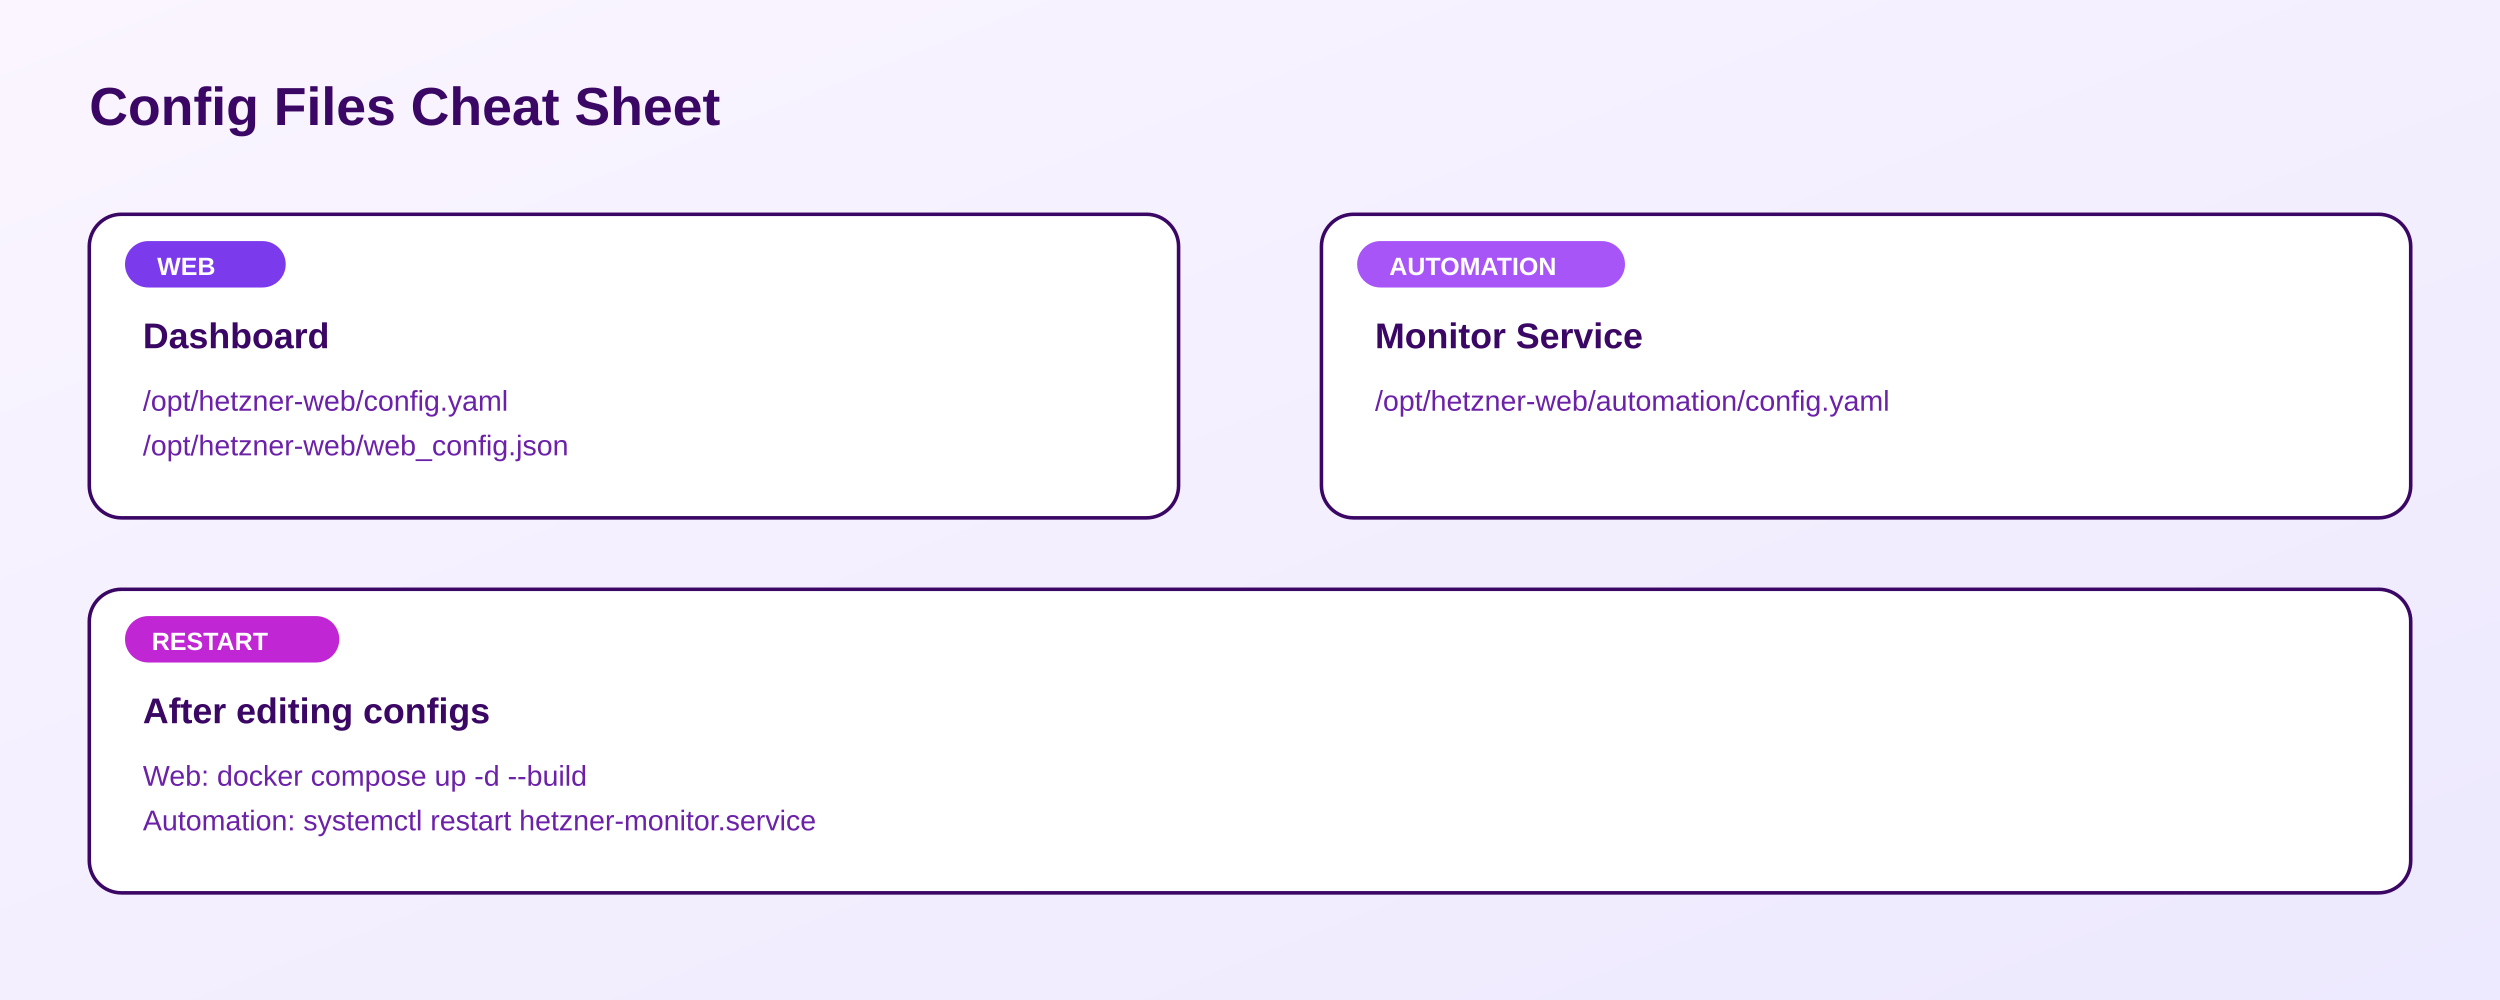
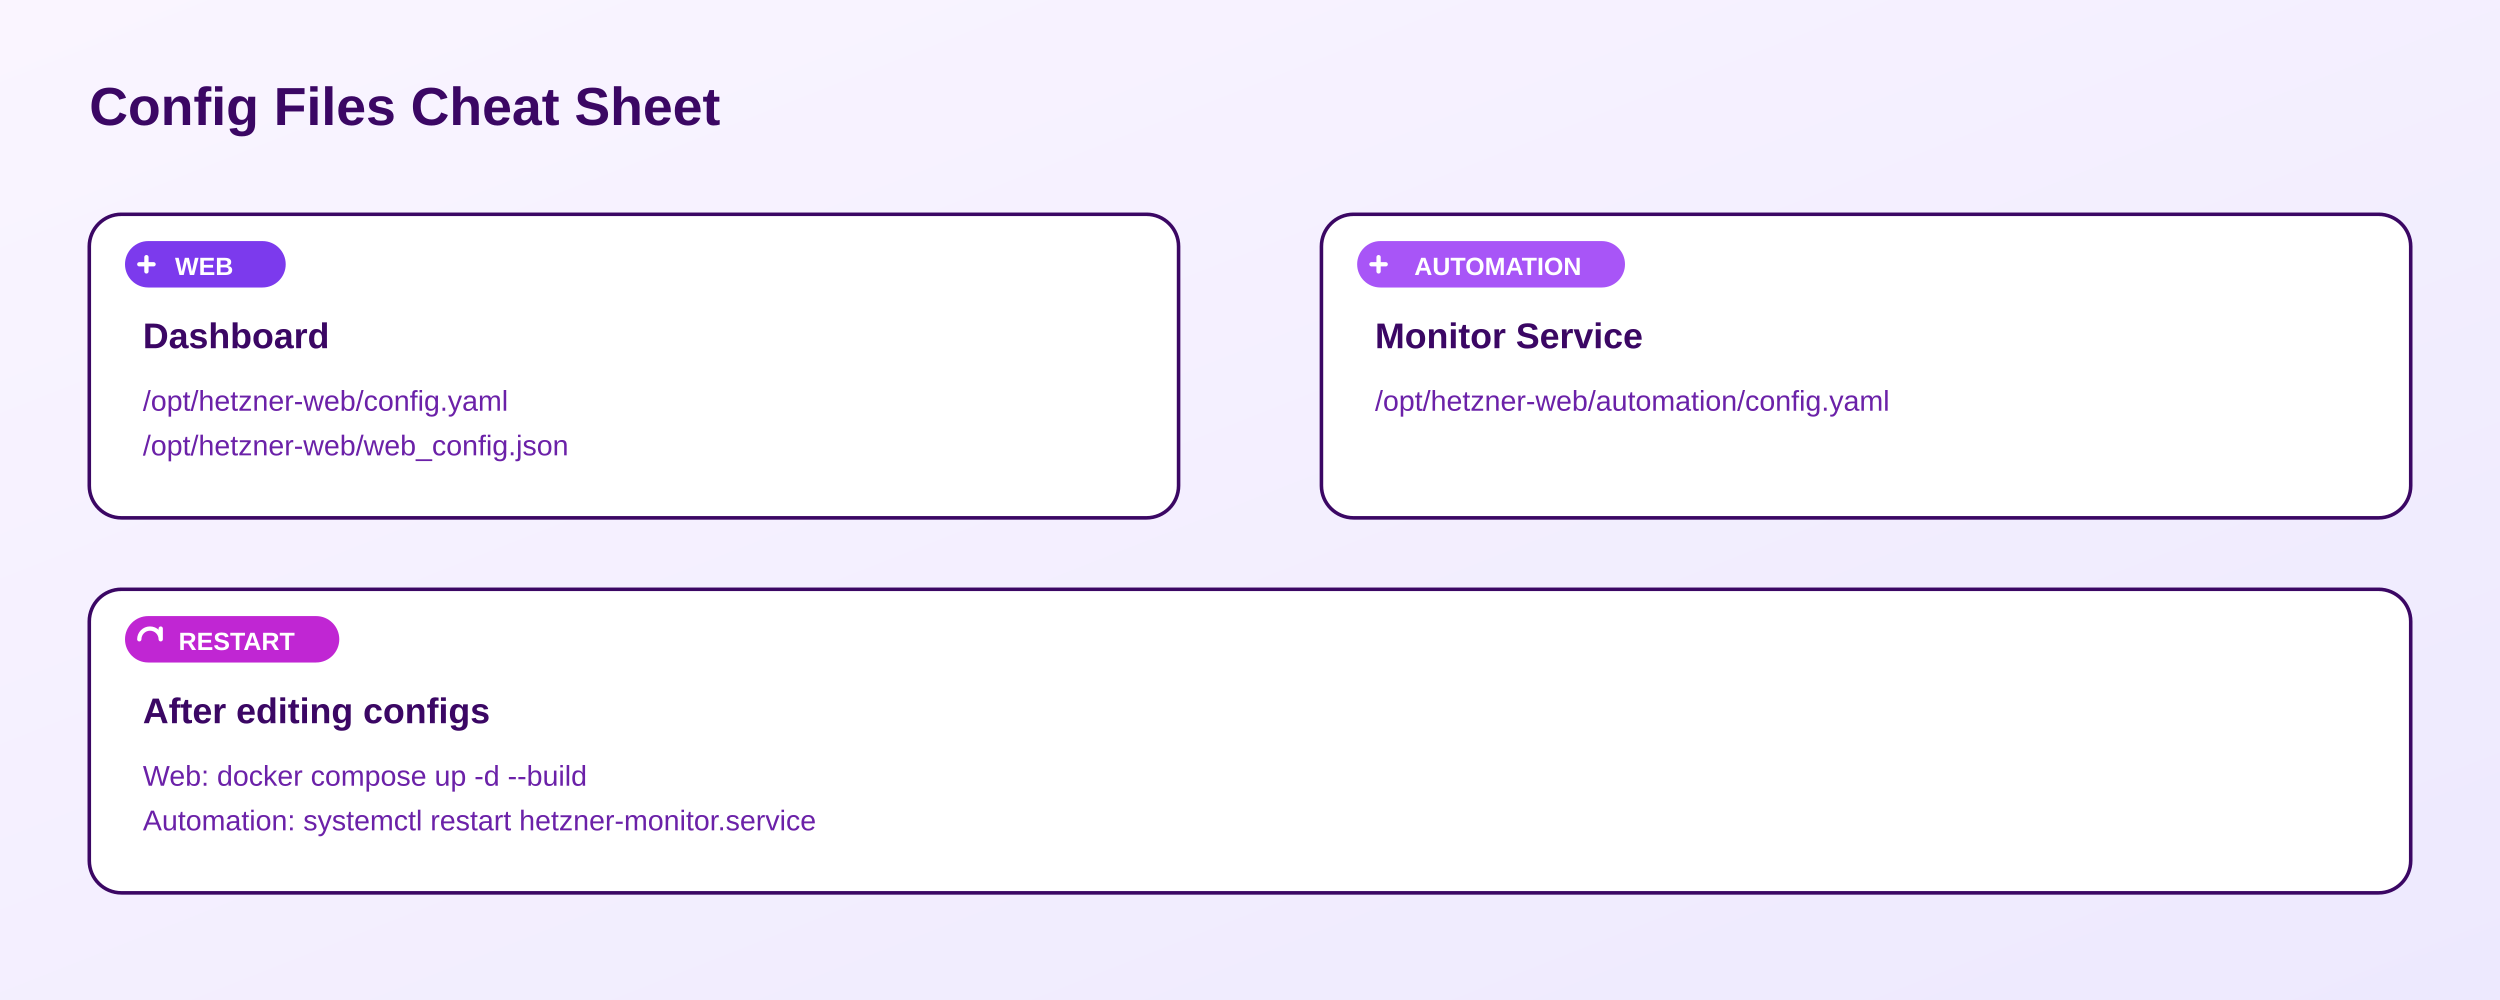
<svg xmlns="http://www.w3.org/2000/svg" width="1400" height="560" viewBox="0 0 1400 560">
  <defs>
    <linearGradient id="bg" x1="0" x2="1" y1="0" y2="1">
      <stop offset="0%" stop-color="#faf5ff" />
      <stop offset="100%" stop-color="#ede9fe" />
    </linearGradient>
    <style>
      .title { font: 800 30px "Arial Rounded MT Bold", "Trebuchet MS", Arial, sans-serif; fill: #3b0764; }
      .card { fill: #ffffff; stroke: #3b0764; stroke-width: 2; rx: 18; ry: 18; }
      .label { font: 800 20px "Arial Rounded MT Bold", "Trebuchet MS", Arial, sans-serif; fill: #3b0764; }
      .text { font: 500 16px "Arial Rounded MT Bold", "Trebuchet MS", Arial, sans-serif; fill: #6b21a8; }
      .pill { font: 700 14px "Arial Rounded MT Bold", "Trebuchet MS", Arial, sans-serif; fill: #ffffff; }
+       .icon { stroke: #ffffff; stroke-width: 2.4; fill: none; stroke-linecap: round; stroke-linejoin: round; }
    </style>
  </defs>
  <rect x="0" y="0" width="1400" height="560" fill="url(#bg)" />
  <text x="50" y="70" class="title">Config Files Cheat Sheet</text>
  <rect x="50" y="120" width="610" height="170" class="card" />
  <rect x="70" y="135" width="90" height="26" rx="13" ry="13" fill="#7c3aed" />
-   <text x="88" y="154" class="pill">WEB</text>
+   <path class="icon" d="M78 148 L86 148 M82 144 L82 152" />
+   <text x="98" y="154" class="pill">WEB</text>
  <text x="80" y="195" class="label">Dashboard</text>
  <text x="80" y="230" class="text">/opt/hetzner-web/config.yaml</text>
  <text x="80" y="255" class="text">/opt/hetzner-web/web_config.json</text>
  <rect x="740" y="120" width="610" height="170" class="card" />
  <rect x="760" y="135" width="150" height="26" rx="13" ry="13" fill="#a855f7" />
-   <text x="778" y="154" class="pill">AUTOMATION</text>
+   <path class="icon" d="M768 148 L776 148 M772 144 L772 152" />
+   <text x="792" y="154" class="pill">AUTOMATION</text>
  <text x="770" y="195" class="label">Monitor Service</text>
  <text x="770" y="230" class="text">/opt/hetzner-web/automation/config.yaml</text>
  <rect x="50" y="330" width="1300" height="170" class="card" />
  <rect x="70" y="345" width="120" height="26" rx="13" ry="13" fill="#c026d3" />
-   <text x="85" y="364" class="pill">RESTART</text>
+   <path class="icon" d="M78 358 A6 6 0 1 1 90 358 M90 358 L90 352" />
+   <text x="100" y="364" class="pill">RESTART</text>
  <text x="80" y="405" class="label">After editing configs</text>
  <text x="80" y="440" class="text">Web: docker compose up -d --build</text>
  <text x="80" y="465" class="text">Automation: systemctl restart hetzner-monitor.service</text>
</svg>
